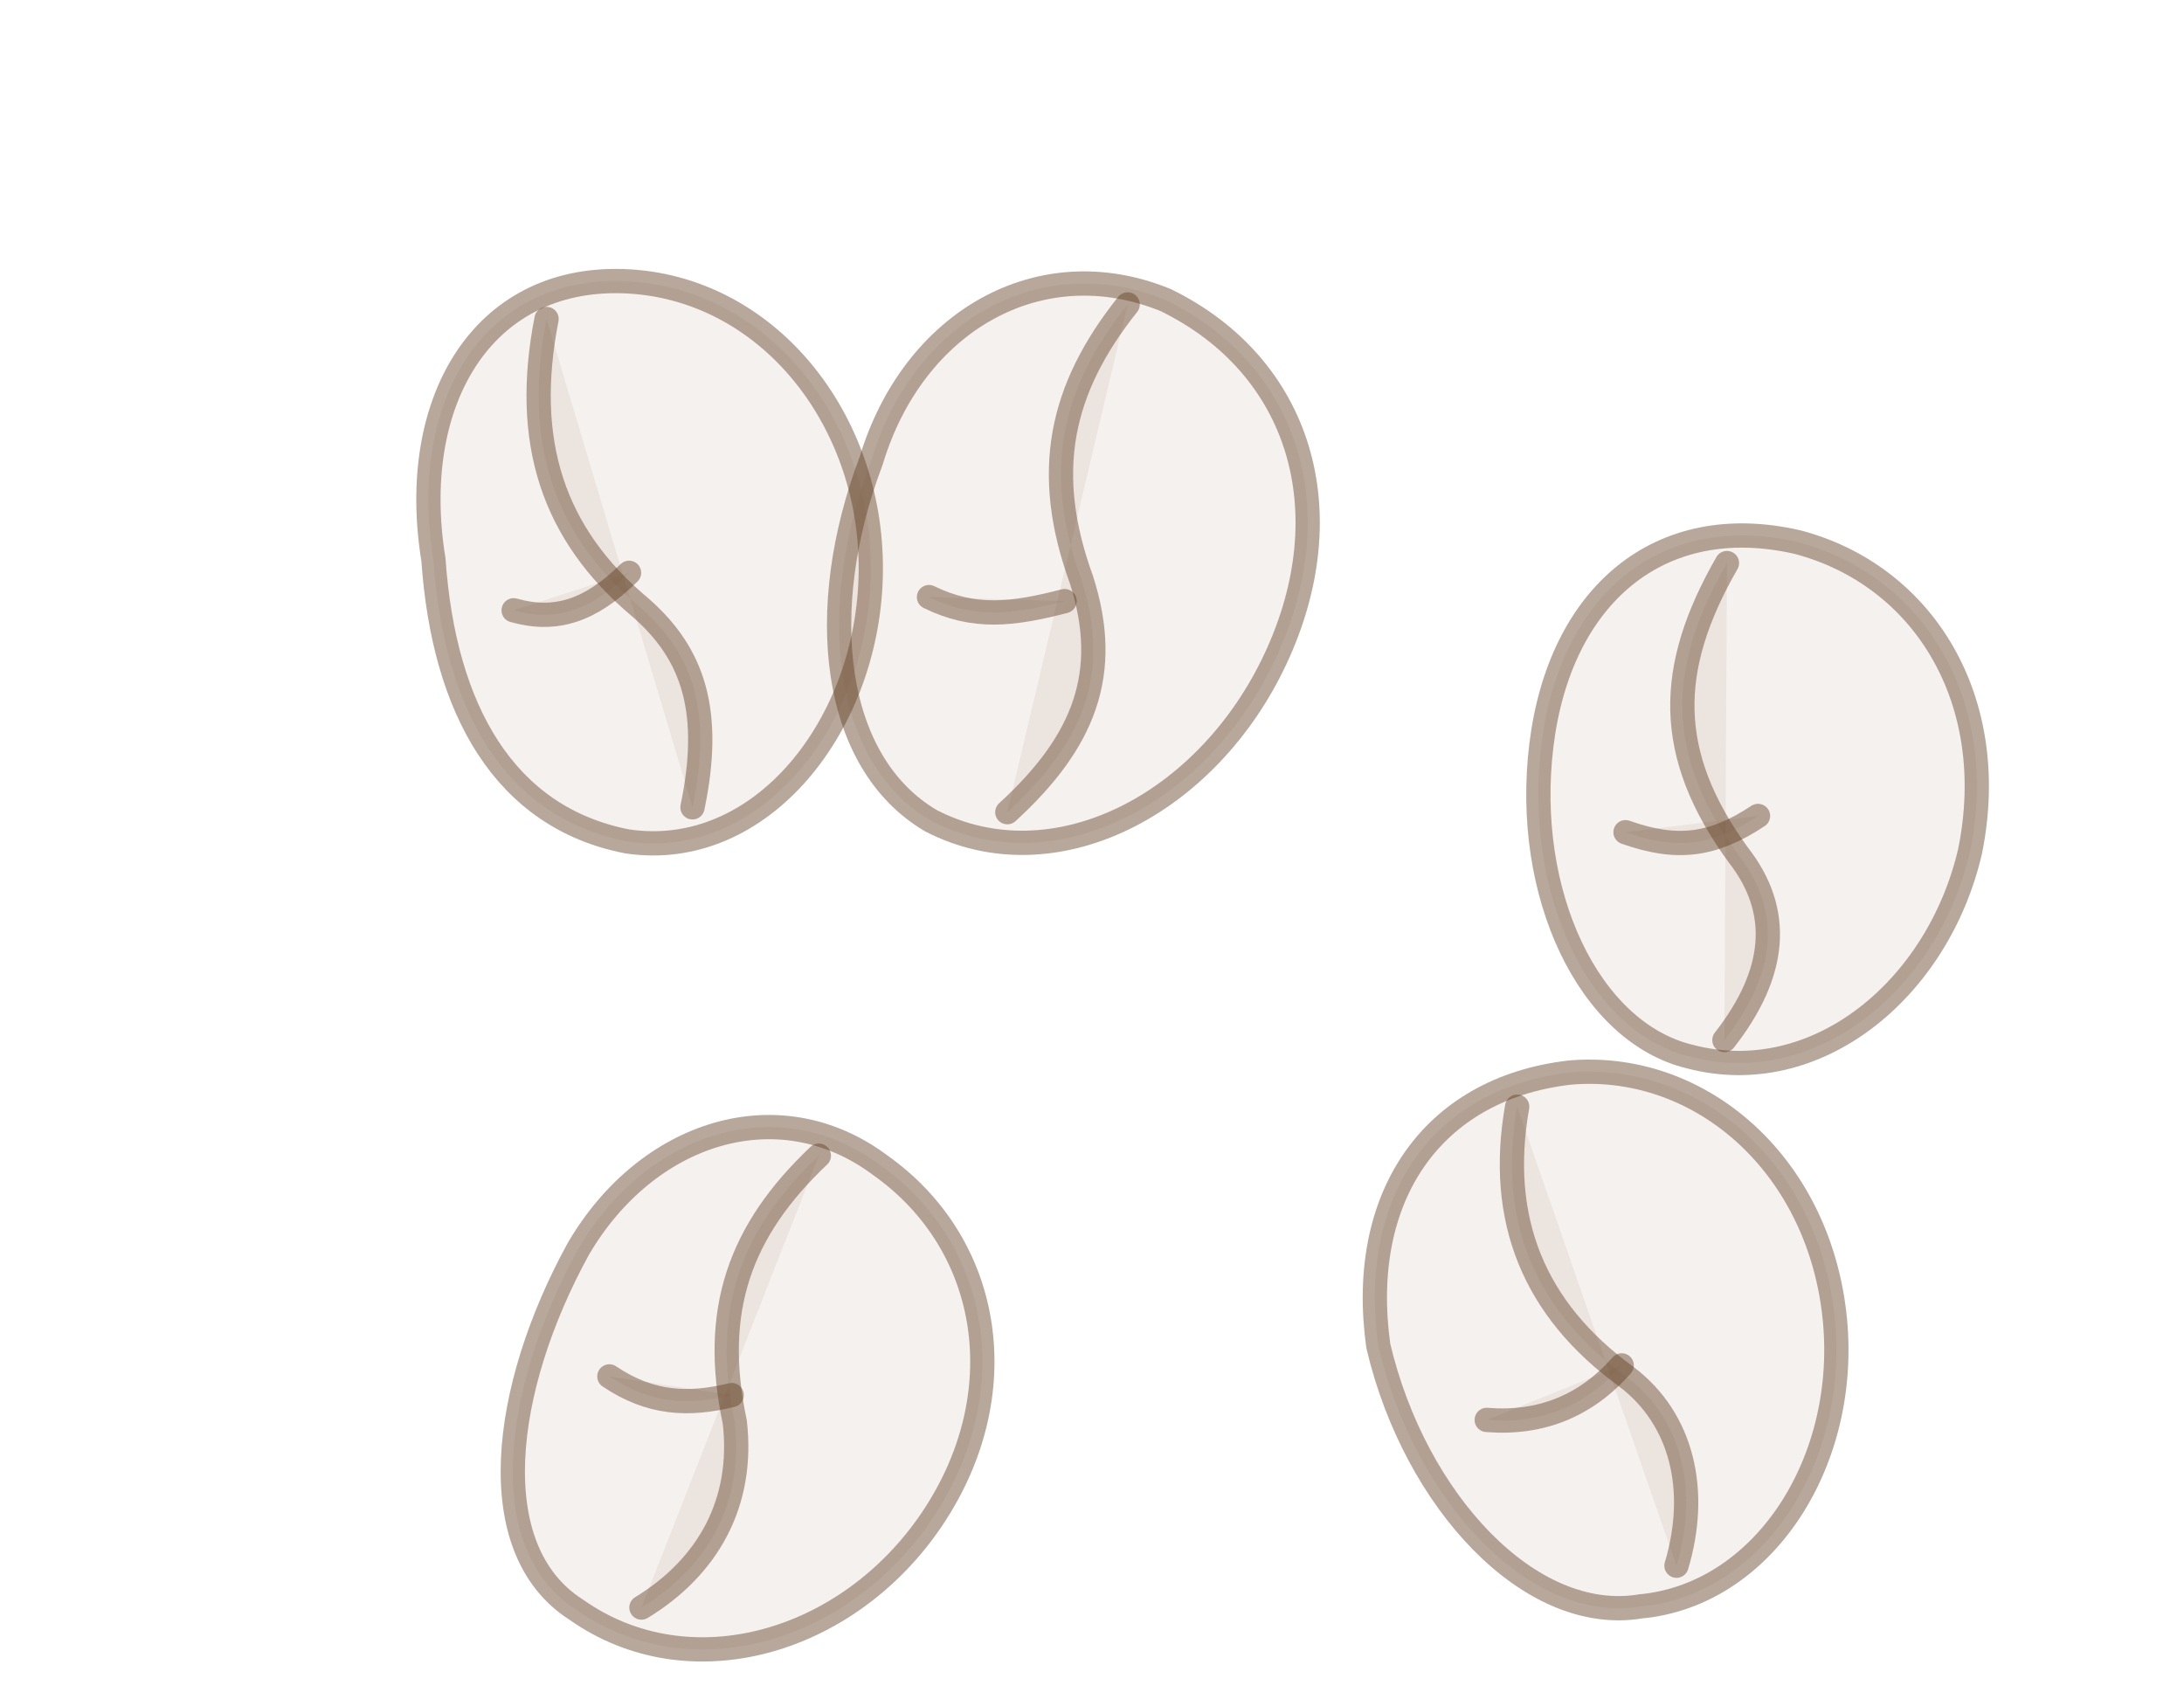
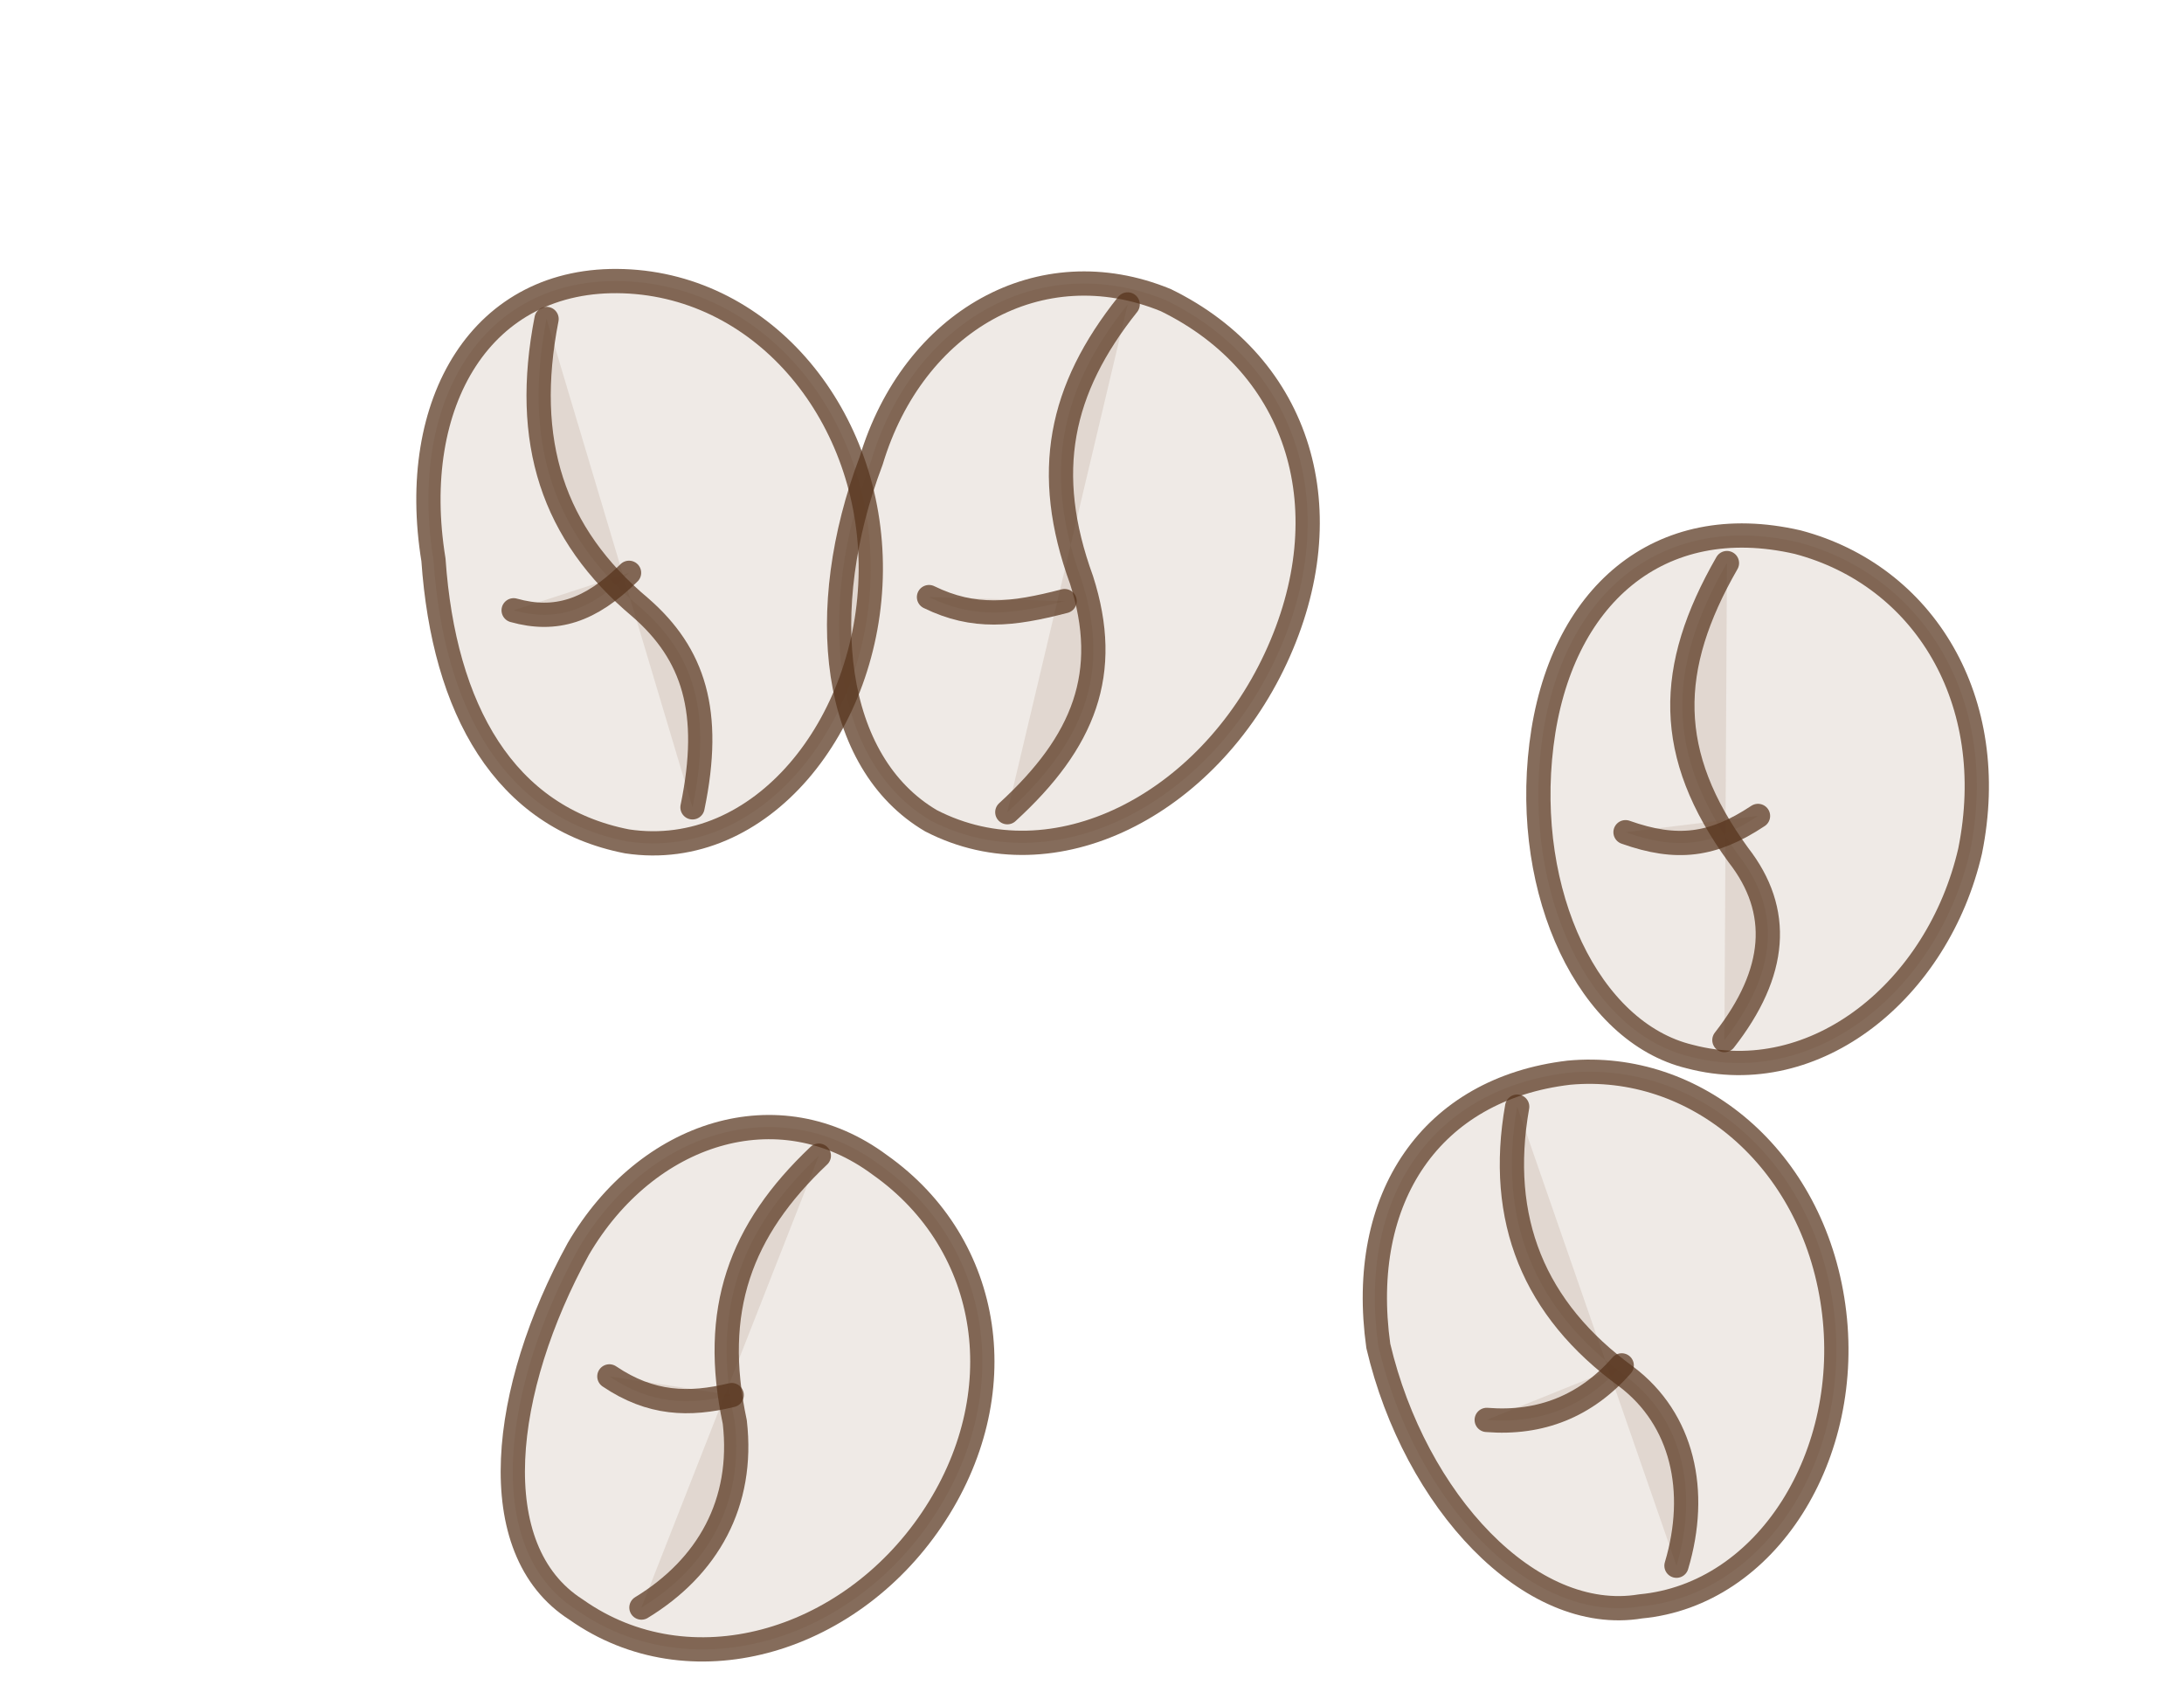
<svg xmlns="http://www.w3.org/2000/svg" viewBox="0 0 180 140" fill="none">
-   <g stroke="rgba(96, 62, 34, 0.45)" stroke-width="2" stroke-linecap="round" stroke-linejoin="round" fill="rgba(126, 84, 47, 0.08)">
+   <g stroke="rgba(87, 52, 28, 0.72)" stroke-width="2" stroke-linecap="round" stroke-linejoin="round" fill="rgba(123, 77, 42, 0.12)">
    <g transform="translate(27 29) rotate(-18)">
      <path d="M3 19C5 6 14 -2 25 2c11 4 16 17 12 29-4 12-16 20-26 15C2 41 0 31 3 19Z" />
      <path d="M18 3c-5 9-5 17 0 25 3 5 3 10-1 17" />
      <path d="M8 25c3 2 6 2 10 0" />
    </g>
    <g transform="translate(74 18) rotate(12)">
      <path d="M2 20C3 8 12 0 23 2c12 3 18 14 15 27-3 13-14 22-25 19C4 45 0 33 2 20Z" />
      <path d="M20 3c-4 8-4 15 1 23 4 7 3 13-2 20" />
      <path d="M9 30c4 1 7 0 11-2" />
    </g>
    <g transform="translate(121 45) rotate(-7)">
      <path d="M4 17C7 5 16 -1 27 3c10 4 15 15 11 27-4 11-15 18-25 14C5 41 1 29 4 17Z" />
      <path d="M21 4c-6 8-7 15-2 24 3 5 2 10-3 15" />
      <path d="M10 25c4 2 7 2 11 0" />
    </g>
    <g transform="translate(51 85) rotate(20)">
      <path d="M3 18C5 7 14 0 24 3c11 3 17 14 14 26-3 12-14 20-25 17C4 44 1 31 3 18Z" />
      <path d="M19 4c-4 8-4 15 1 23 3 6 2 12-2 17" />
      <path d="M9 27c4 1 7 0 10-2" />
    </g>
    <g transform="translate(105 95) rotate(-22)">
      <path d="M2 18C5 6 14 0 25 3c10 3 16 14 13 26-3 12-14 20-24 17C5 44 0 31 2 18Z" />
      <path d="M20 4c-5 8-5 16 0 24 3 5 2 11-2 16" />
      <path d="M8 27c4 2 8 2 12 0" />
    </g>
  </g>
</svg>
